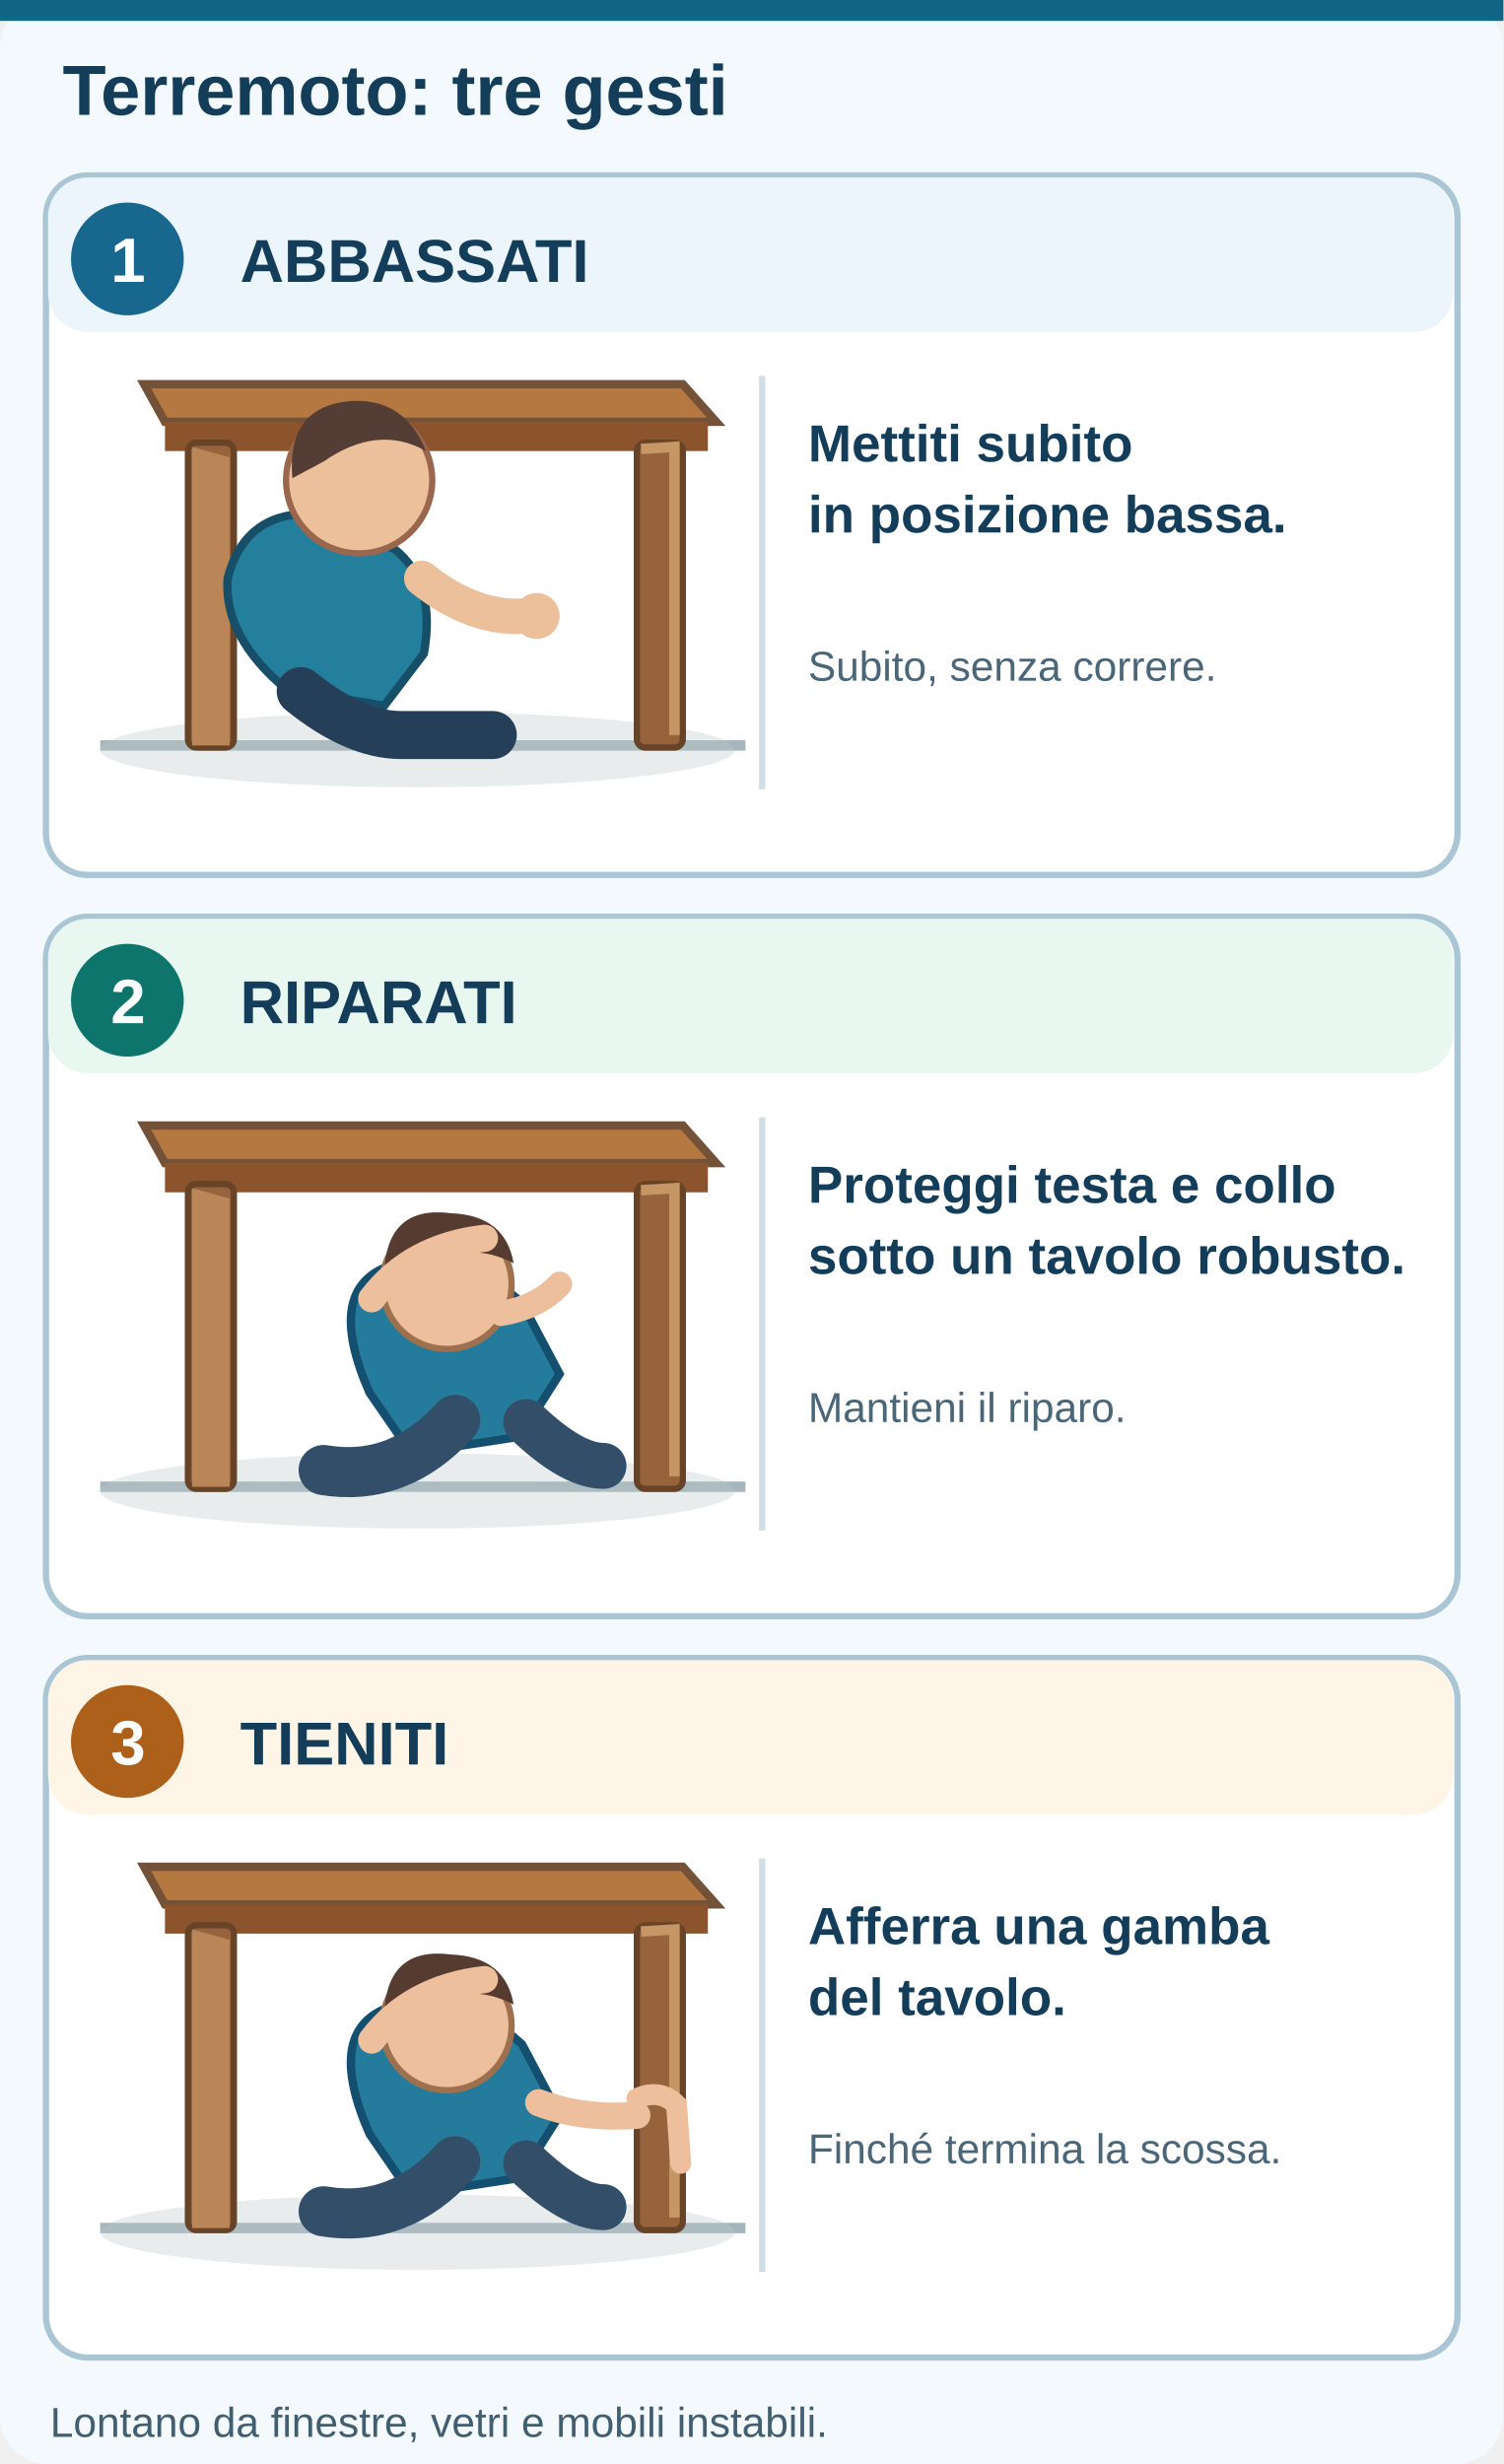
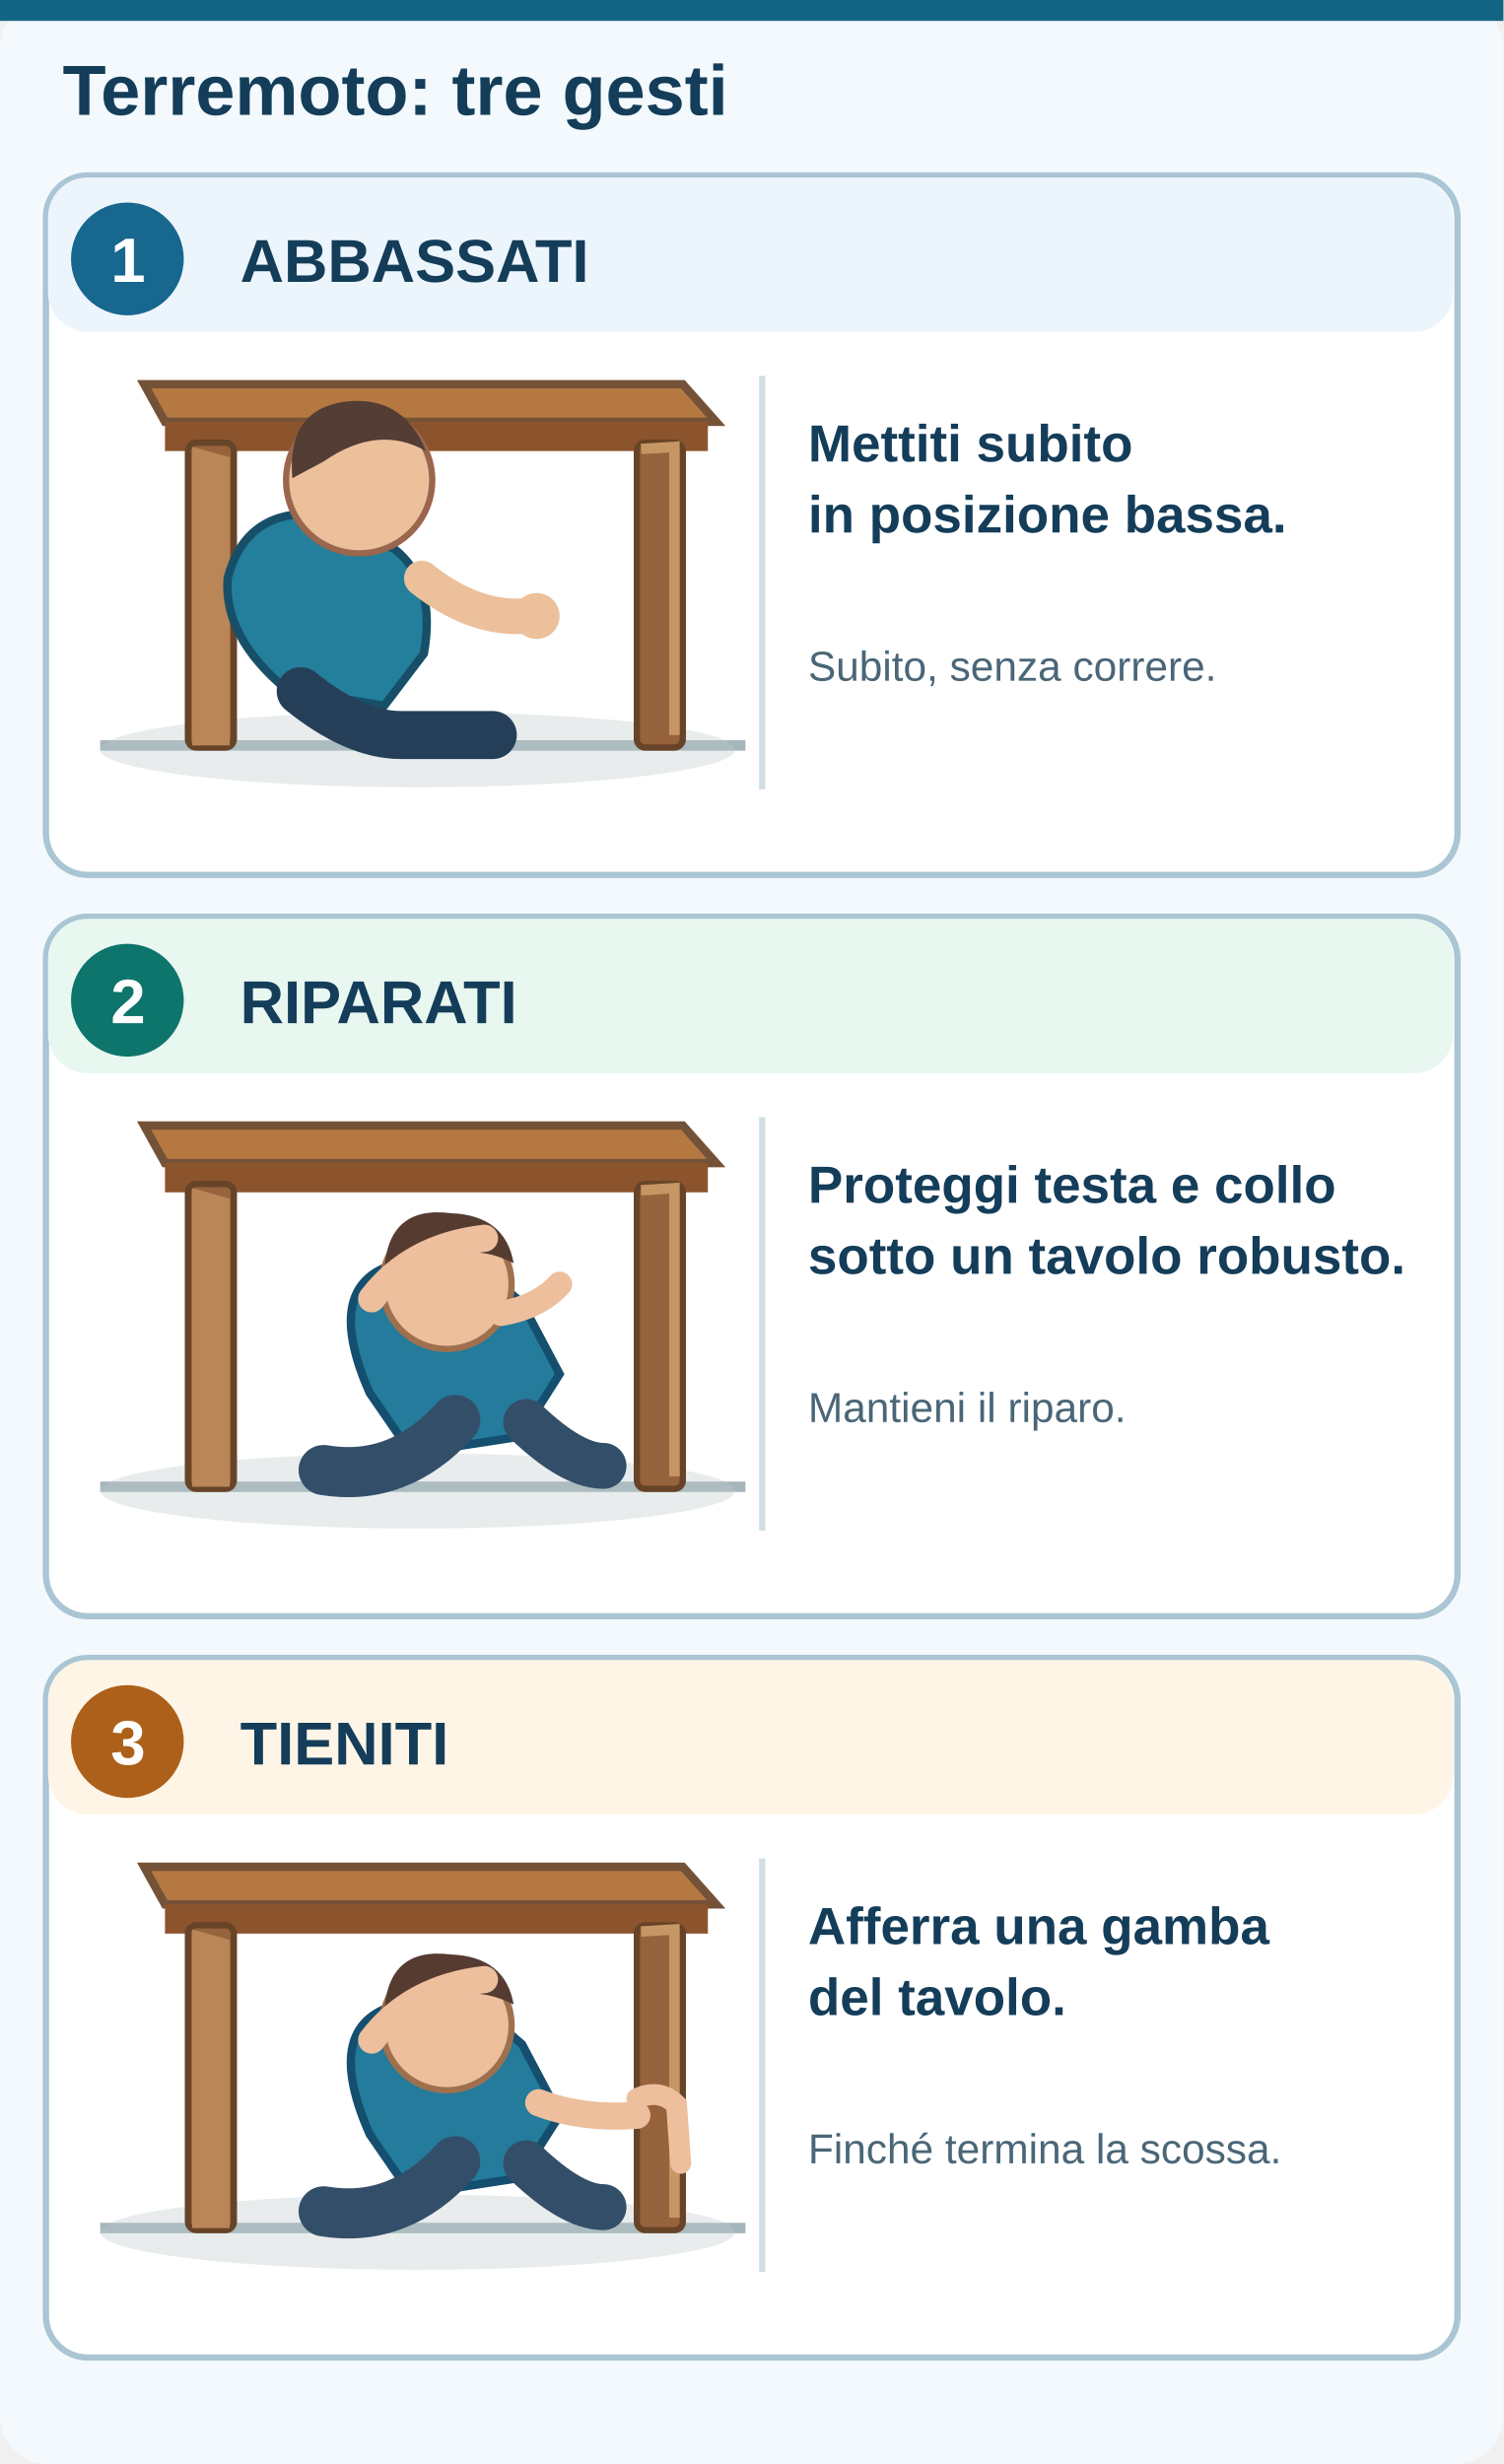
<svg xmlns="http://www.w3.org/2000/svg" width="720" height="1180" viewBox="0 0 720 1180" role="img" aria-labelledby="tit desc">
  <rect width="720" height="1180" rx="23" fill="#f3f9fc" />
  <rect width="720" height="10" fill="#136585" />
  <text x="30" y="55" font-family="Arial,Helvetica,sans-serif" font-weight="700" font-size="34" fill="#143d59">Terremoto: tre gesti</text>
  <g aria-hidden="true">
    <rect x="22" y="84" width="676" height="335" rx="20" fill="#ffffff" stroke="#aac5d4" stroke-width="3" />
    <rect x="23" y="85" width="673" height="74" rx="19" fill="#edf5fc" />
    <circle cx="61" cy="124" r="27" fill="#17678e" />
    <text x="53" y="135" font-family="Arial,Helvetica,sans-serif" font-weight="700" font-size="30" fill="#ffffff">1</text>
    <text x="115" y="135" font-family="Arial,Helvetica,sans-serif" font-weight="700" font-size="29" fill="#143d59">ABBASSATI</text>
    <g transform="translate(24 -123)">
      <path d="M24 480 H333" stroke="#a4b5bb" stroke-width="5" />
      <ellipse cx="176" cy="482" rx="152" ry="18" fill="#bdc8c9" opacity=".35" />
      <path d="M45 307 L303 307 L319 325 L55 325 Z" fill="#b67841" stroke="#745238" stroke-width="4" />
      <path d="M55 325 L315 325 L315 339 L55 339 Z" fill="#8b542d" />
      <rect x="66" y="335" width="22" height="146" rx="4" fill="#96633c" stroke="#674327" stroke-width="3" />
      <rect x="281" y="335" width="22" height="146" rx="4" fill="#96633c" stroke="#674327" stroke-width="3" />
      <path d="M68 337 L86 342 L86 480 L68 480" fill="#ba8658" />
      <path d="M283 338 L299 337 L299 475" stroke="#c69765" stroke-width="5" fill="none" />
      <path d="M113 453 Q83 428 85 400 Q93 369 124 369 L165 386 Q185 402 179 436 L160 461Z" fill="#237f9c" stroke="#174f68" stroke-width="4" />
      <path d="M120 454 Q146 475 168 475 L212 475" stroke="#263f59" stroke-width="23" fill="none" stroke-linecap="round" />
      <circle cx="148" cy="353" r="35" fill="#ecc09a" stroke="#9a664d" stroke-width="3" />
      <path d="M116 352 Q113 317 145 315 Q170 314 180 339 Q157 326 131 344Z" fill="#533d34" />
      <path d="M178 400 Q203 420 228 418" fill="none" stroke="#ecc09a" stroke-width="17" stroke-linecap="round" />
      <circle cx="233" cy="418" r="11" fill="#ecc09a" />
    </g>
    <path d="M365 180 V378" stroke="#d1dfe5" stroke-width="3" />
    <text x="387" y="221" font-family="Arial,Helvetica,sans-serif" font-weight="700" font-size="25" fill="#143d59">Mettiti subito</text>
    <text x="387" y="255" font-family="Arial,Helvetica,sans-serif" font-weight="700" font-size="25" fill="#143d59">in posizione bassa.</text>
    <text x="387" y="326" font-family="Arial,Helvetica,sans-serif" font-weight="400" font-size="20" fill="#4a6677">Subito, senza correre.</text>
  </g>
  <g aria-hidden="true">
    <rect x="22" y="439" width="676" height="335" rx="20" fill="#ffffff" stroke="#aac5d4" stroke-width="3" />
    <rect x="23" y="440" width="673" height="74" rx="19" fill="#e9f7f1" />
    <circle cx="61" cy="479" r="27" fill="#0d756b" />
    <text x="53" y="490" font-family="Arial,Helvetica,sans-serif" font-weight="700" font-size="30" fill="#ffffff">2</text>
    <text x="115" y="490" font-family="Arial,Helvetica,sans-serif" font-weight="700" font-size="29" fill="#143d59">RIPARATI</text>
    <g transform="translate(24 232)">
      <path d="M24 480 H333" stroke="#a4b5bb" stroke-width="5" />
      <ellipse cx="176" cy="482" rx="152" ry="18" fill="#bdc8c9" opacity=".35" />
      <path d="M45 307 L303 307 L319 325 L55 325 Z" fill="#b67841" stroke="#745238" stroke-width="4" />
      <path d="M55 325 L315 325 L315 339 L55 339 Z" fill="#8b542d" />
      <rect x="66" y="335" width="22" height="146" rx="4" fill="#96633c" stroke="#674327" stroke-width="3" />
      <rect x="281" y="335" width="22" height="146" rx="4" fill="#96633c" stroke="#674327" stroke-width="3" />
      <path d="M68 337 L86 342 L86 480 L68 480" fill="#ba8658" />
      <path d="M283 338 L299 337 L299 475" stroke="#c69765" stroke-width="5" fill="none" />
      <path d="M153 435 Q131 385 163 374 Q194 363 226 392 L244 426 L225 456 L173 464Z" fill="#247b9b" stroke="#144f6f" stroke-width="4" />
      <path d="M194 448 Q167 478 131 472" stroke="#334e69" stroke-width="24" stroke-linecap="round" fill="none" />
      <path d="M228 449 Q250 470 265 470" stroke="#334e69" stroke-width="22" stroke-linecap="round" fill="none" />
      <circle cx="190" cy="383" r="31" fill="#edbf9c" stroke="#9f704e" stroke-width="3" />
      <path d="M160 378 Q161 345 192 349 Q218 350 222 373 Q201 362 182 374Z" fill="#563b31" />
      <path d="M154 390 Q173 365 208 361" stroke="#edbf9c" stroke-width="13" fill="none" stroke-linecap="round" />
      <path d="M216 397 Q234 394 244 383" stroke="#edbf9c" stroke-width="12" fill="none" stroke-linecap="round" />
    </g>
    <path d="M365 535 V733" stroke="#d1dfe5" stroke-width="3" />
    <text x="387" y="576" font-family="Arial,Helvetica,sans-serif" font-weight="700" font-size="25" fill="#143d59">Proteggi testa e collo</text>
    <text x="387" y="610" font-family="Arial,Helvetica,sans-serif" font-weight="700" font-size="25" fill="#143d59">sotto un tavolo robusto.</text>
    <text x="387" y="681" font-family="Arial,Helvetica,sans-serif" font-weight="400" font-size="20" fill="#4a6677">Mantieni il riparo.</text>
  </g>
  <g aria-hidden="true">
    <rect x="22" y="794" width="676" height="335" rx="20" fill="#ffffff" stroke="#aac5d4" stroke-width="3" />
    <rect x="23" y="795" width="673" height="74" rx="19" fill="#fff5e7" />
    <circle cx="61" cy="834" r="27" fill="#ac6019" />
    <text x="53" y="845" font-family="Arial,Helvetica,sans-serif" font-weight="700" font-size="30" fill="#ffffff">3</text>
    <text x="115" y="845" font-family="Arial,Helvetica,sans-serif" font-weight="700" font-size="29" fill="#143d59">TIENITI</text>
    <g transform="translate(24 587)">
      <path d="M24 480 H333" stroke="#a4b5bb" stroke-width="5" />
      <ellipse cx="176" cy="482" rx="152" ry="18" fill="#bdc8c9" opacity=".35" />
      <path d="M45 307 L303 307 L319 325 L55 325 Z" fill="#b67841" stroke="#745238" stroke-width="4" />
      <path d="M55 325 L315 325 L315 339 L55 339 Z" fill="#8b542d" />
      <rect x="66" y="335" width="22" height="146" rx="4" fill="#96633c" stroke="#674327" stroke-width="3" />
      <rect x="281" y="335" width="22" height="146" rx="4" fill="#96633c" stroke="#674327" stroke-width="3" />
      <path d="M68 337 L86 342 L86 480 L68 480" fill="#ba8658" />
      <path d="M283 338 L299 337 L299 475" stroke="#c69765" stroke-width="5" fill="none" />
      <path d="M153 435 Q131 385 163 374 Q194 363 226 392 L244 426 L225 456 L173 464Z" fill="#247b9b" stroke="#144f6f" stroke-width="4" />
      <path d="M194 448 Q167 478 131 472" stroke="#334e69" stroke-width="24" stroke-linecap="round" fill="none" />
      <path d="M228 449 Q250 470 265 470" stroke="#334e69" stroke-width="22" stroke-linecap="round" fill="none" />
      <circle cx="190" cy="383" r="31" fill="#edbf9c" stroke="#9f704e" stroke-width="3" />
      <path d="M160 378 Q161 345 192 349 Q218 350 222 373 Q201 362 182 374Z" fill="#563b31" />
      <path d="M154 390 Q173 365 208 361" stroke="#edbf9c" stroke-width="13" fill="none" stroke-linecap="round" />
      <path d="M234 420 Q255 428 281 426" stroke="#edbf9c" stroke-width="13" fill="none" stroke-linecap="round" />
      <path d="M281 418 Q292 413 300 421 L302 449" fill="none" stroke="#edbf9c" stroke-width="10" stroke-linecap="round" />
    </g>
    <path d="M365 890 V1088" stroke="#d1dfe5" stroke-width="3" />
    <text x="387" y="931" font-family="Arial,Helvetica,sans-serif" font-weight="700" font-size="25" fill="#143d59">Afferra una gamba</text>
    <text x="387" y="965" font-family="Arial,Helvetica,sans-serif" font-weight="700" font-size="25" fill="#143d59">del tavolo.</text>
    <text x="387" y="1036" font-family="Arial,Helvetica,sans-serif" font-weight="400" font-size="20" fill="#4a6677">Finché termina la scossa.</text>
  </g>
-   <text x="24" y="1167" font-family="Arial,Helvetica,sans-serif" font-weight="400" font-size="20" fill="#425e71">Lontano da finestre, vetri e mobili instabili.</text>
</svg>
